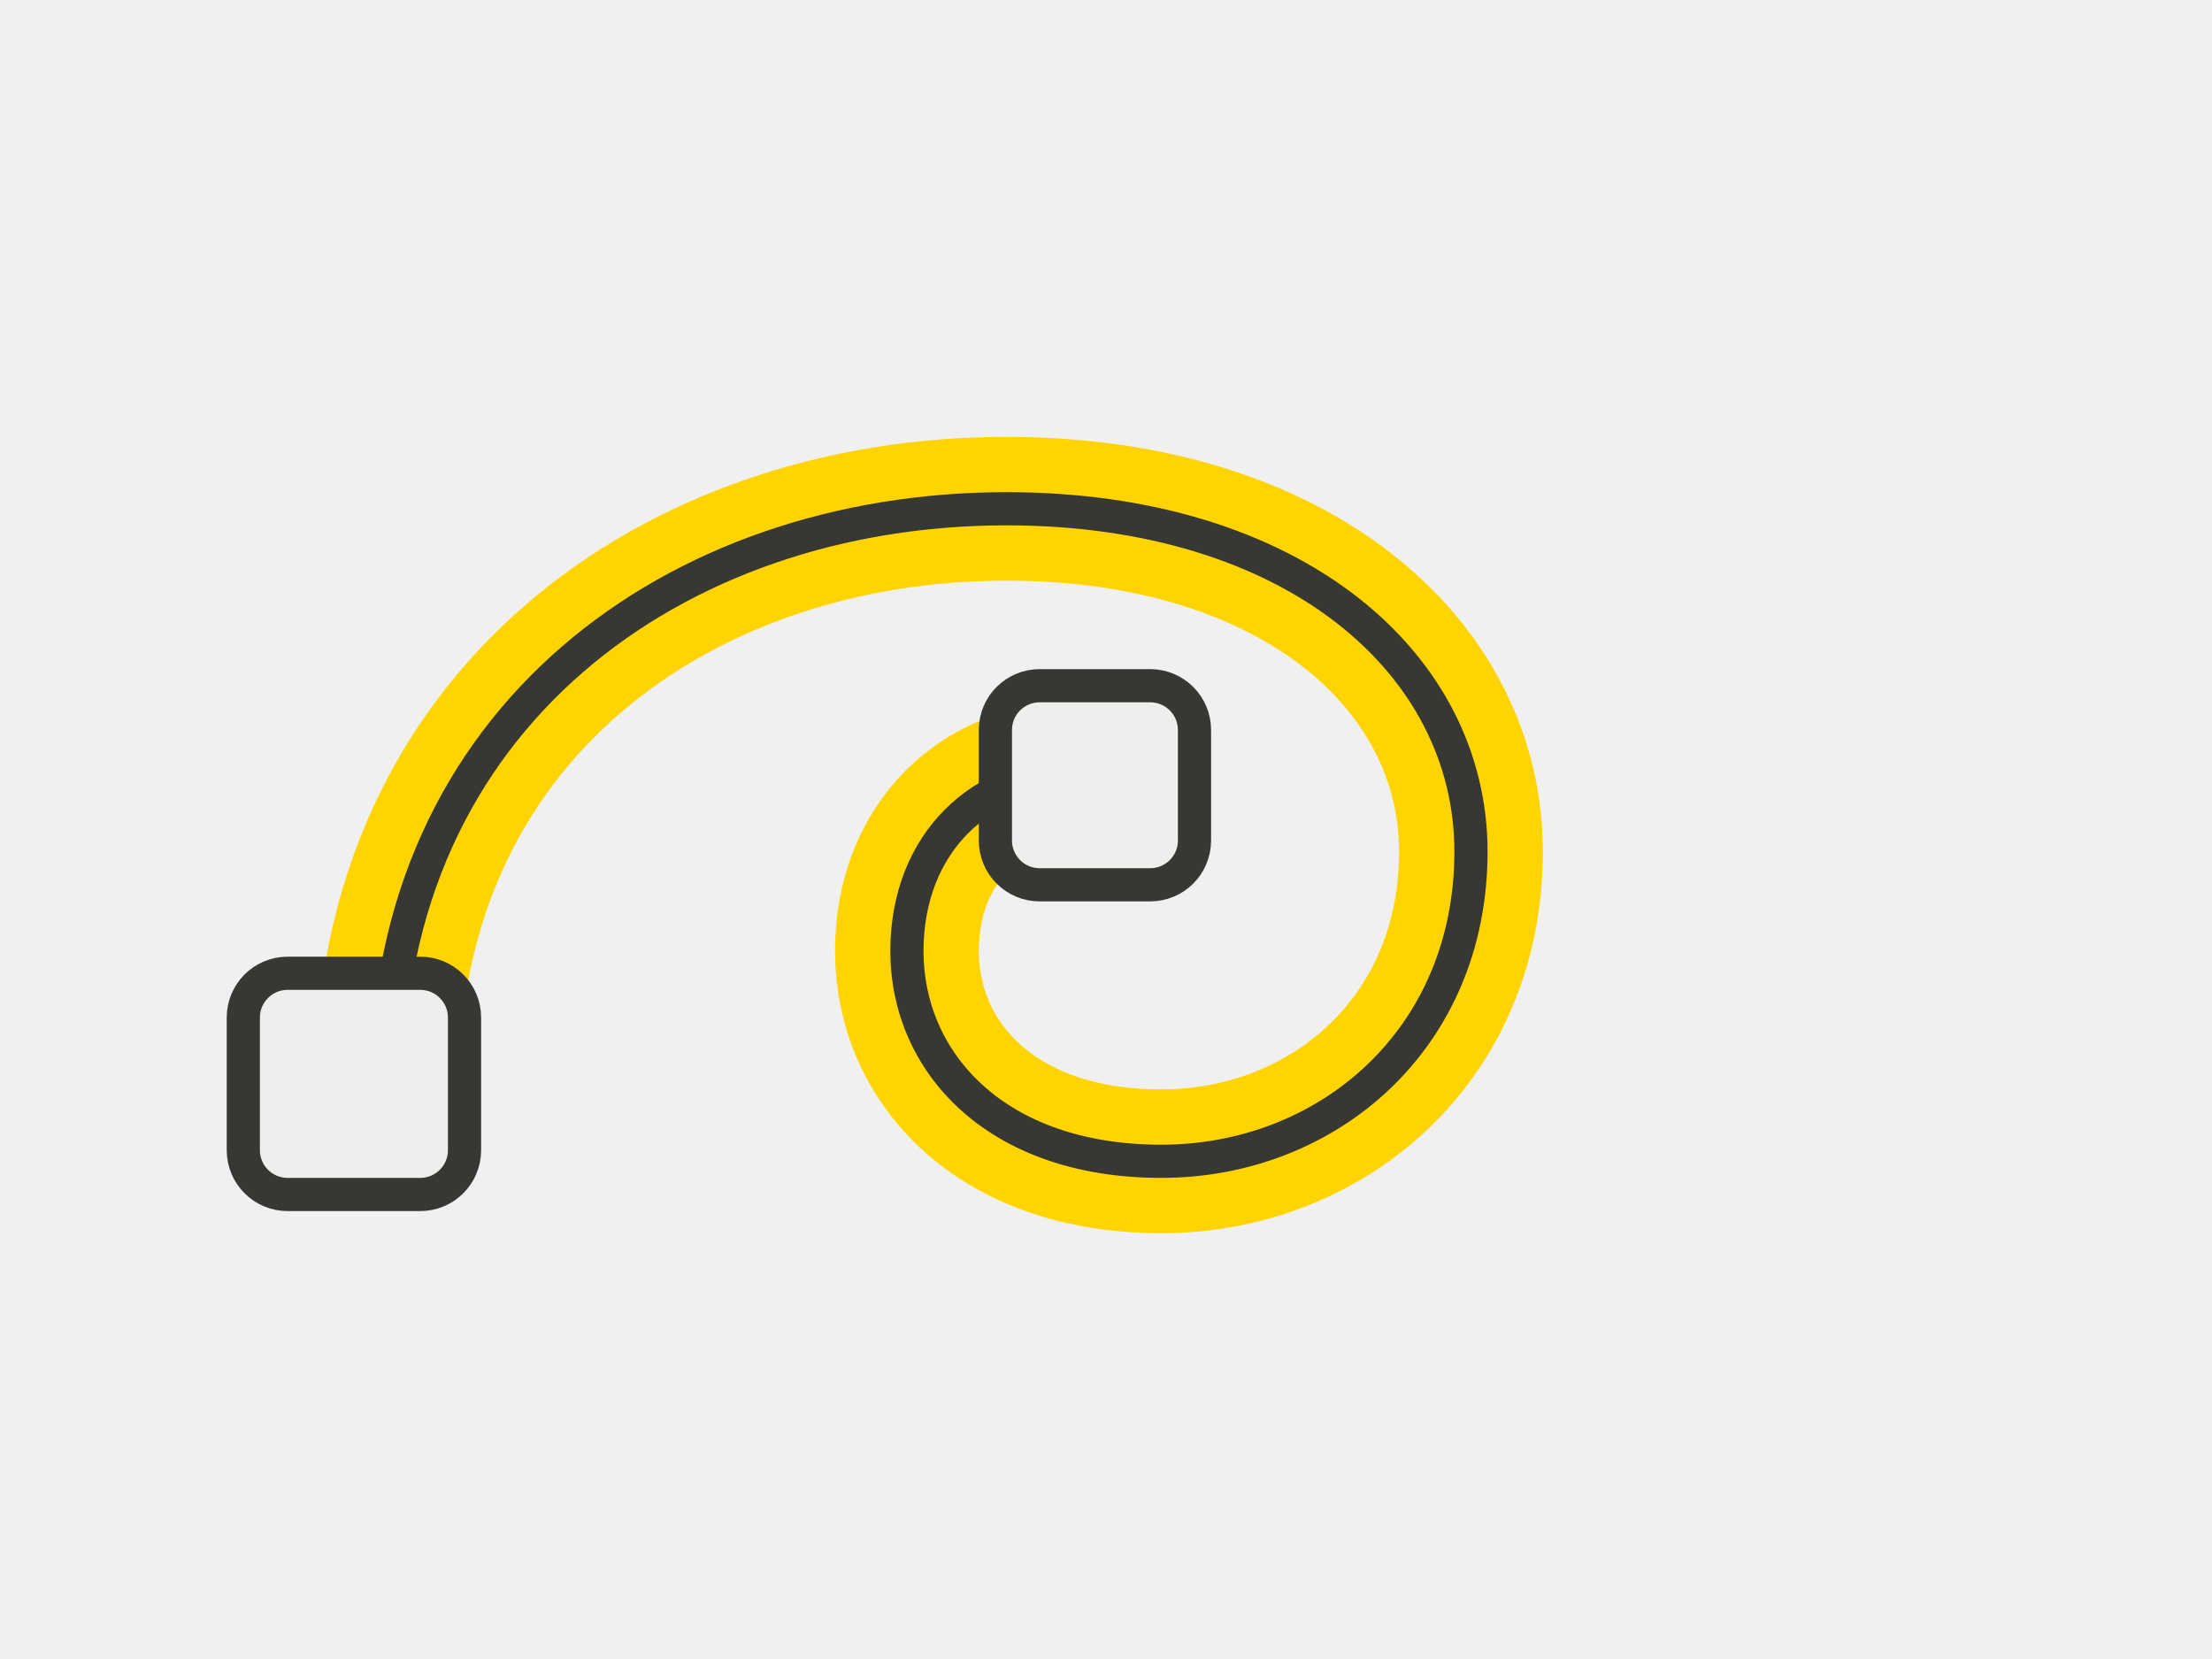
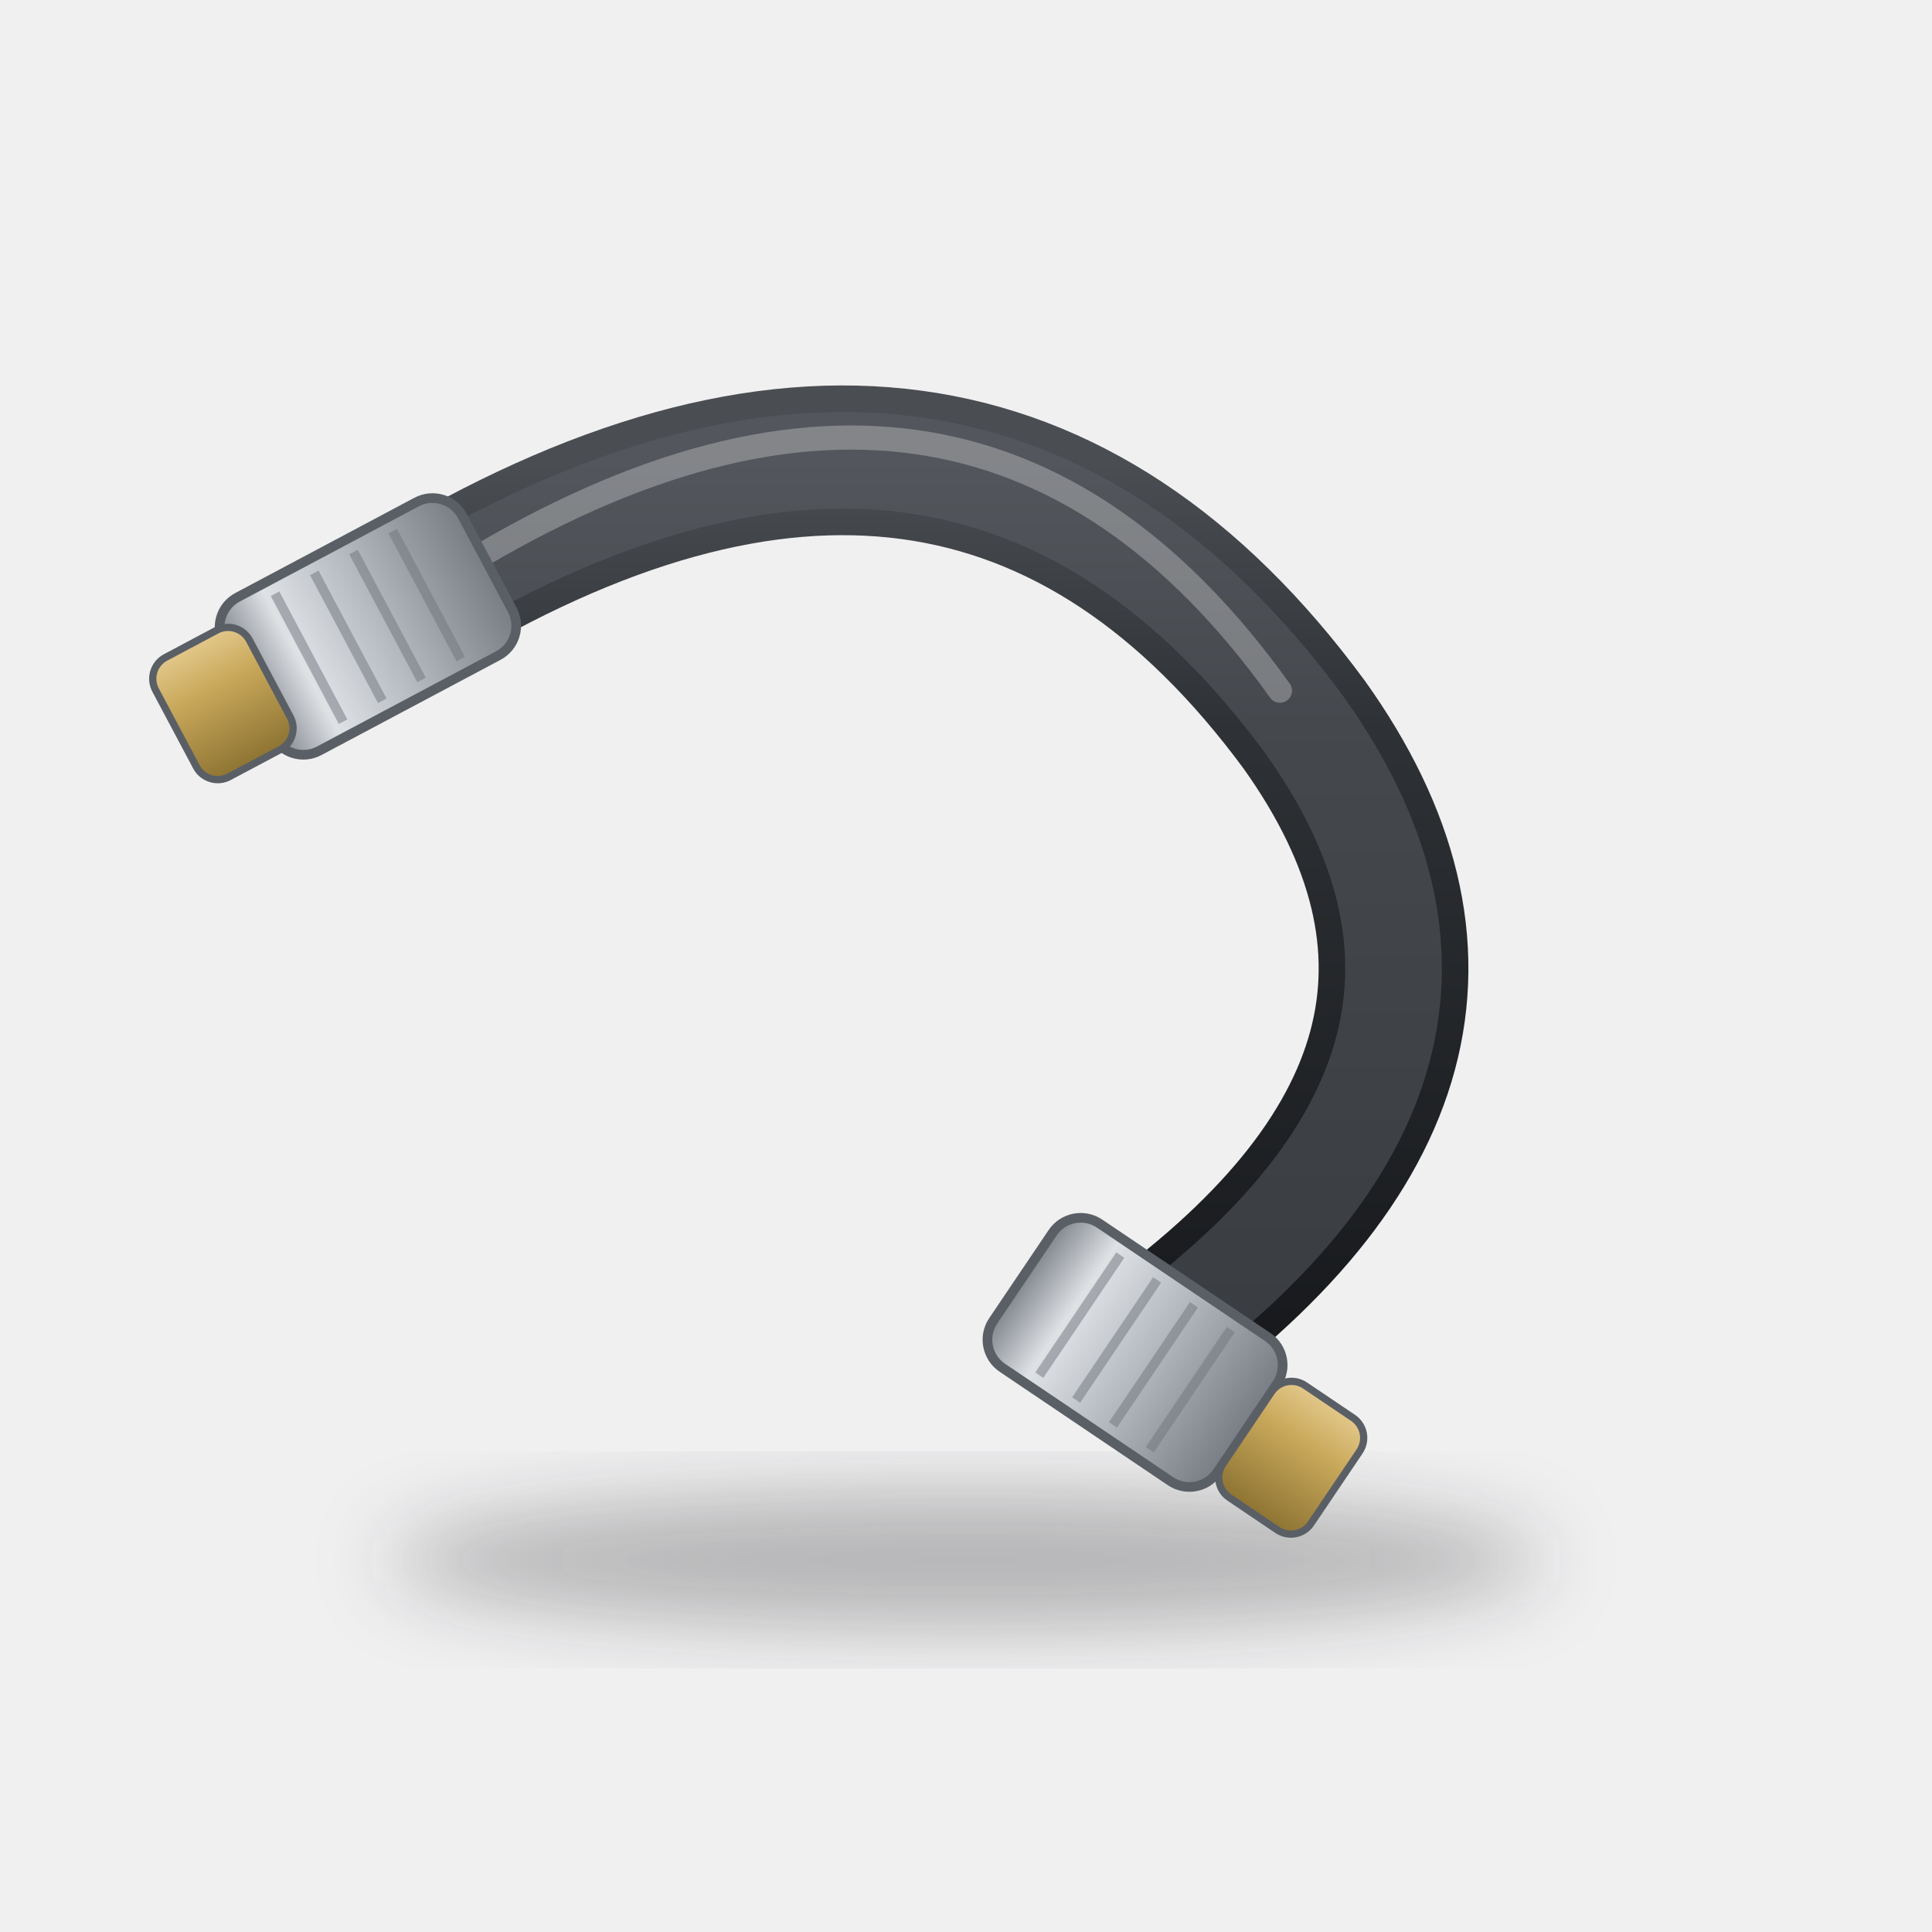
- <svg xmlns="http://www.w3.org/2000/svg" viewBox="0 0 400 300" role="img" aria-label="Oto klima hortumu">
-   <g fill="none" stroke="#373733" stroke-width="6" stroke-linejoin="round" stroke-linecap="round">
-     <path d="M70 196c0-66 52-104 112-104 52 0 84 28 84 62s-26 56-56 56-46-18-46-38 14-32 30-32" stroke="#ffd400" stroke-width="26" />
-     <path d="M70 196c0-66 52-104 112-104 52 0 84 28 84 62s-26 56-56 56-46-18-46-38 14-32 30-32" />
-     <rect x="44" y="176" width="40" height="40" rx="8" fill="#eeeeec" />
-     <rect x="180" y="124" width="36" height="36" rx="8" fill="#eeeeec" />
+ <svg xmlns="http://www.w3.org/2000/svg" viewBox="0 0 800 800" width="800" height="800" role="img">
+   <defs>
+     <radialGradient id="bg" cx="50%" cy="42%" r="72%">
+       <stop offset="0%" stop-color="#fbfbfa" />
+       <stop offset="100%" stop-color="#ececea" />
+     </radialGradient>
+     <linearGradient id="steel" x1="0" y1="0" x2="0" y2="1">
+       <stop offset="0%" stop-color="#b9bcc0" />
+       <stop offset="18%" stop-color="#eef0f2" />
+       <stop offset="45%" stop-color="#c8ccd1" />
+       <stop offset="72%" stop-color="#8f949b" />
+       <stop offset="100%" stop-color="#6d727a" />
+     </linearGradient>
+     <linearGradient id="steelX" x1="0" y1="0" x2="1" y2="0">
+       <stop offset="0%" stop-color="#80858d" />
+       <stop offset="22%" stop-color="#dfe2e5" />
+       <stop offset="55%" stop-color="#b4b9bf" />
+       <stop offset="100%" stop-color="#787d85" />
+     </linearGradient>
+     <linearGradient id="alu" x1="0" y1="0" x2="0" y2="1">
+       <stop offset="0%" stop-color="#d7dbe0" />
+       <stop offset="35%" stop-color="#f3f5f7" />
+       <stop offset="70%" stop-color="#bcc1c8" />
+       <stop offset="100%" stop-color="#90959d" />
+     </linearGradient>
+     <linearGradient id="dark" x1="0" y1="0" x2="0" y2="1">
+       <stop offset="0%" stop-color="#4a4d52" />
+       <stop offset="30%" stop-color="#2e3135" />
+       <stop offset="100%" stop-color="#17191c" />
+     </linearGradient>
+     <linearGradient id="brass" x1="0" y1="0" x2="0" y2="1">
+       <stop offset="0%" stop-color="#e3c88b" />
+       <stop offset="35%" stop-color="#c9a95b" />
+       <stop offset="100%" stop-color="#8d7332" />
+     </linearGradient>
+     <linearGradient id="red" x1="0" y1="0" x2="0" y2="1">
+       <stop offset="0%" stop-color="#f4585e" />
+       <stop offset="45%" stop-color="#e71a21" />
+       <stop offset="100%" stop-color="#a30f15" />
+     </linearGradient>
+     <linearGradient id="gloss" x1="0" y1="0" x2="0" y2="1">
+       <stop offset="0%" stop-color="#ffffff" stop-opacity="0.75" />
+       <stop offset="100%" stop-color="#ffffff" stop-opacity="0" />
+     </linearGradient>
+     <radialGradient id="hub" cx="38%" cy="32%" r="75%">
+       <stop offset="0%" stop-color="#f2f4f6" />
+       <stop offset="55%" stop-color="#b6bbc1" />
+       <stop offset="100%" stop-color="#70757d" />
+     </radialGradient>
+     <filter id="drop" x="-30%" y="-30%" width="160%" height="160%">
+       <feGaussianBlur stdDeviation="16" />
+     </filter>
+     <filter id="soft" x="-20%" y="-20%" width="140%" height="140%">
+       <feGaussianBlur stdDeviation="4" />
+     </filter>
+   </defs>
+   <ellipse cx="400" cy="646" rx="240" ry="28" fill="#1b1d20" opacity="0.28" filter="url(#drop)" />
+   <path d="M 170 250 Q 400 110 540 300 Q 640 440 470 560" fill="none" stroke="url(#dark)" stroke-width="62" stroke-linecap="round" />
+   <path d="M 170 250 Q 400 110 540 300 Q 640 440 470 560" fill="none" stroke="#5c6066" stroke-width="40" stroke-linecap="round" opacity="0.5" />
+   <path d="M 186 238 Q 400 104 530 286" fill="none" stroke="#ffffff" stroke-width="10" opacity="0.28" stroke-linecap="round" />
+   <g transform="rotate(-28 170 250)">
+     <rect x="94" y="214" width="112" height="72" rx="14" fill="url(#steelX)" stroke="#5a5f66" stroke-width="4" />
+     <line x1="122.4" y1="220" x2="122.4" y2="280" stroke="#6f747c" stroke-width="4" opacity="0.5" />
+     <line x1="140.8" y1="220" x2="140.8" y2="280" stroke="#6f747c" stroke-width="4" opacity="0.5" />
+     <line x1="159.2" y1="220" x2="159.2" y2="280" stroke="#6f747c" stroke-width="4" opacity="0.5" />
+     <line x1="177.6" y1="220" x2="177.6" y2="280" stroke="#6f747c" stroke-width="4" opacity="0.5" />
+   </g>
+   <g transform="rotate(-28 170 250)">
+     <rect x="60" y="222" width="44" height="56" rx="10" fill="url(#brass)" stroke="#5a5f66" stroke-width="3" />
+   </g>
+   <g transform="rotate(34 470 560)">
+     <rect x="414" y="524" width="112" height="72" rx="14" fill="url(#steelX)" stroke="#5a5f66" stroke-width="4" />
+     <line x1="442.4" y1="530" x2="442.4" y2="590" stroke="#6f747c" stroke-width="4" opacity="0.5" />
+     <line x1="460.8" y1="530" x2="460.8" y2="590" stroke="#6f747c" stroke-width="4" opacity="0.5" />
+     <line x1="479.2" y1="530" x2="479.2" y2="590" stroke="#6f747c" stroke-width="4" opacity="0.5" />
+     <line x1="497.6" y1="530" x2="497.6" y2="590" stroke="#6f747c" stroke-width="4" opacity="0.5" />
+   </g>
+   <g transform="rotate(34 470 560)">
+     <rect x="526" y="532" width="44" height="56" rx="10" fill="url(#brass)" stroke="#5a5f66" stroke-width="3" />
  </g>
</svg>
